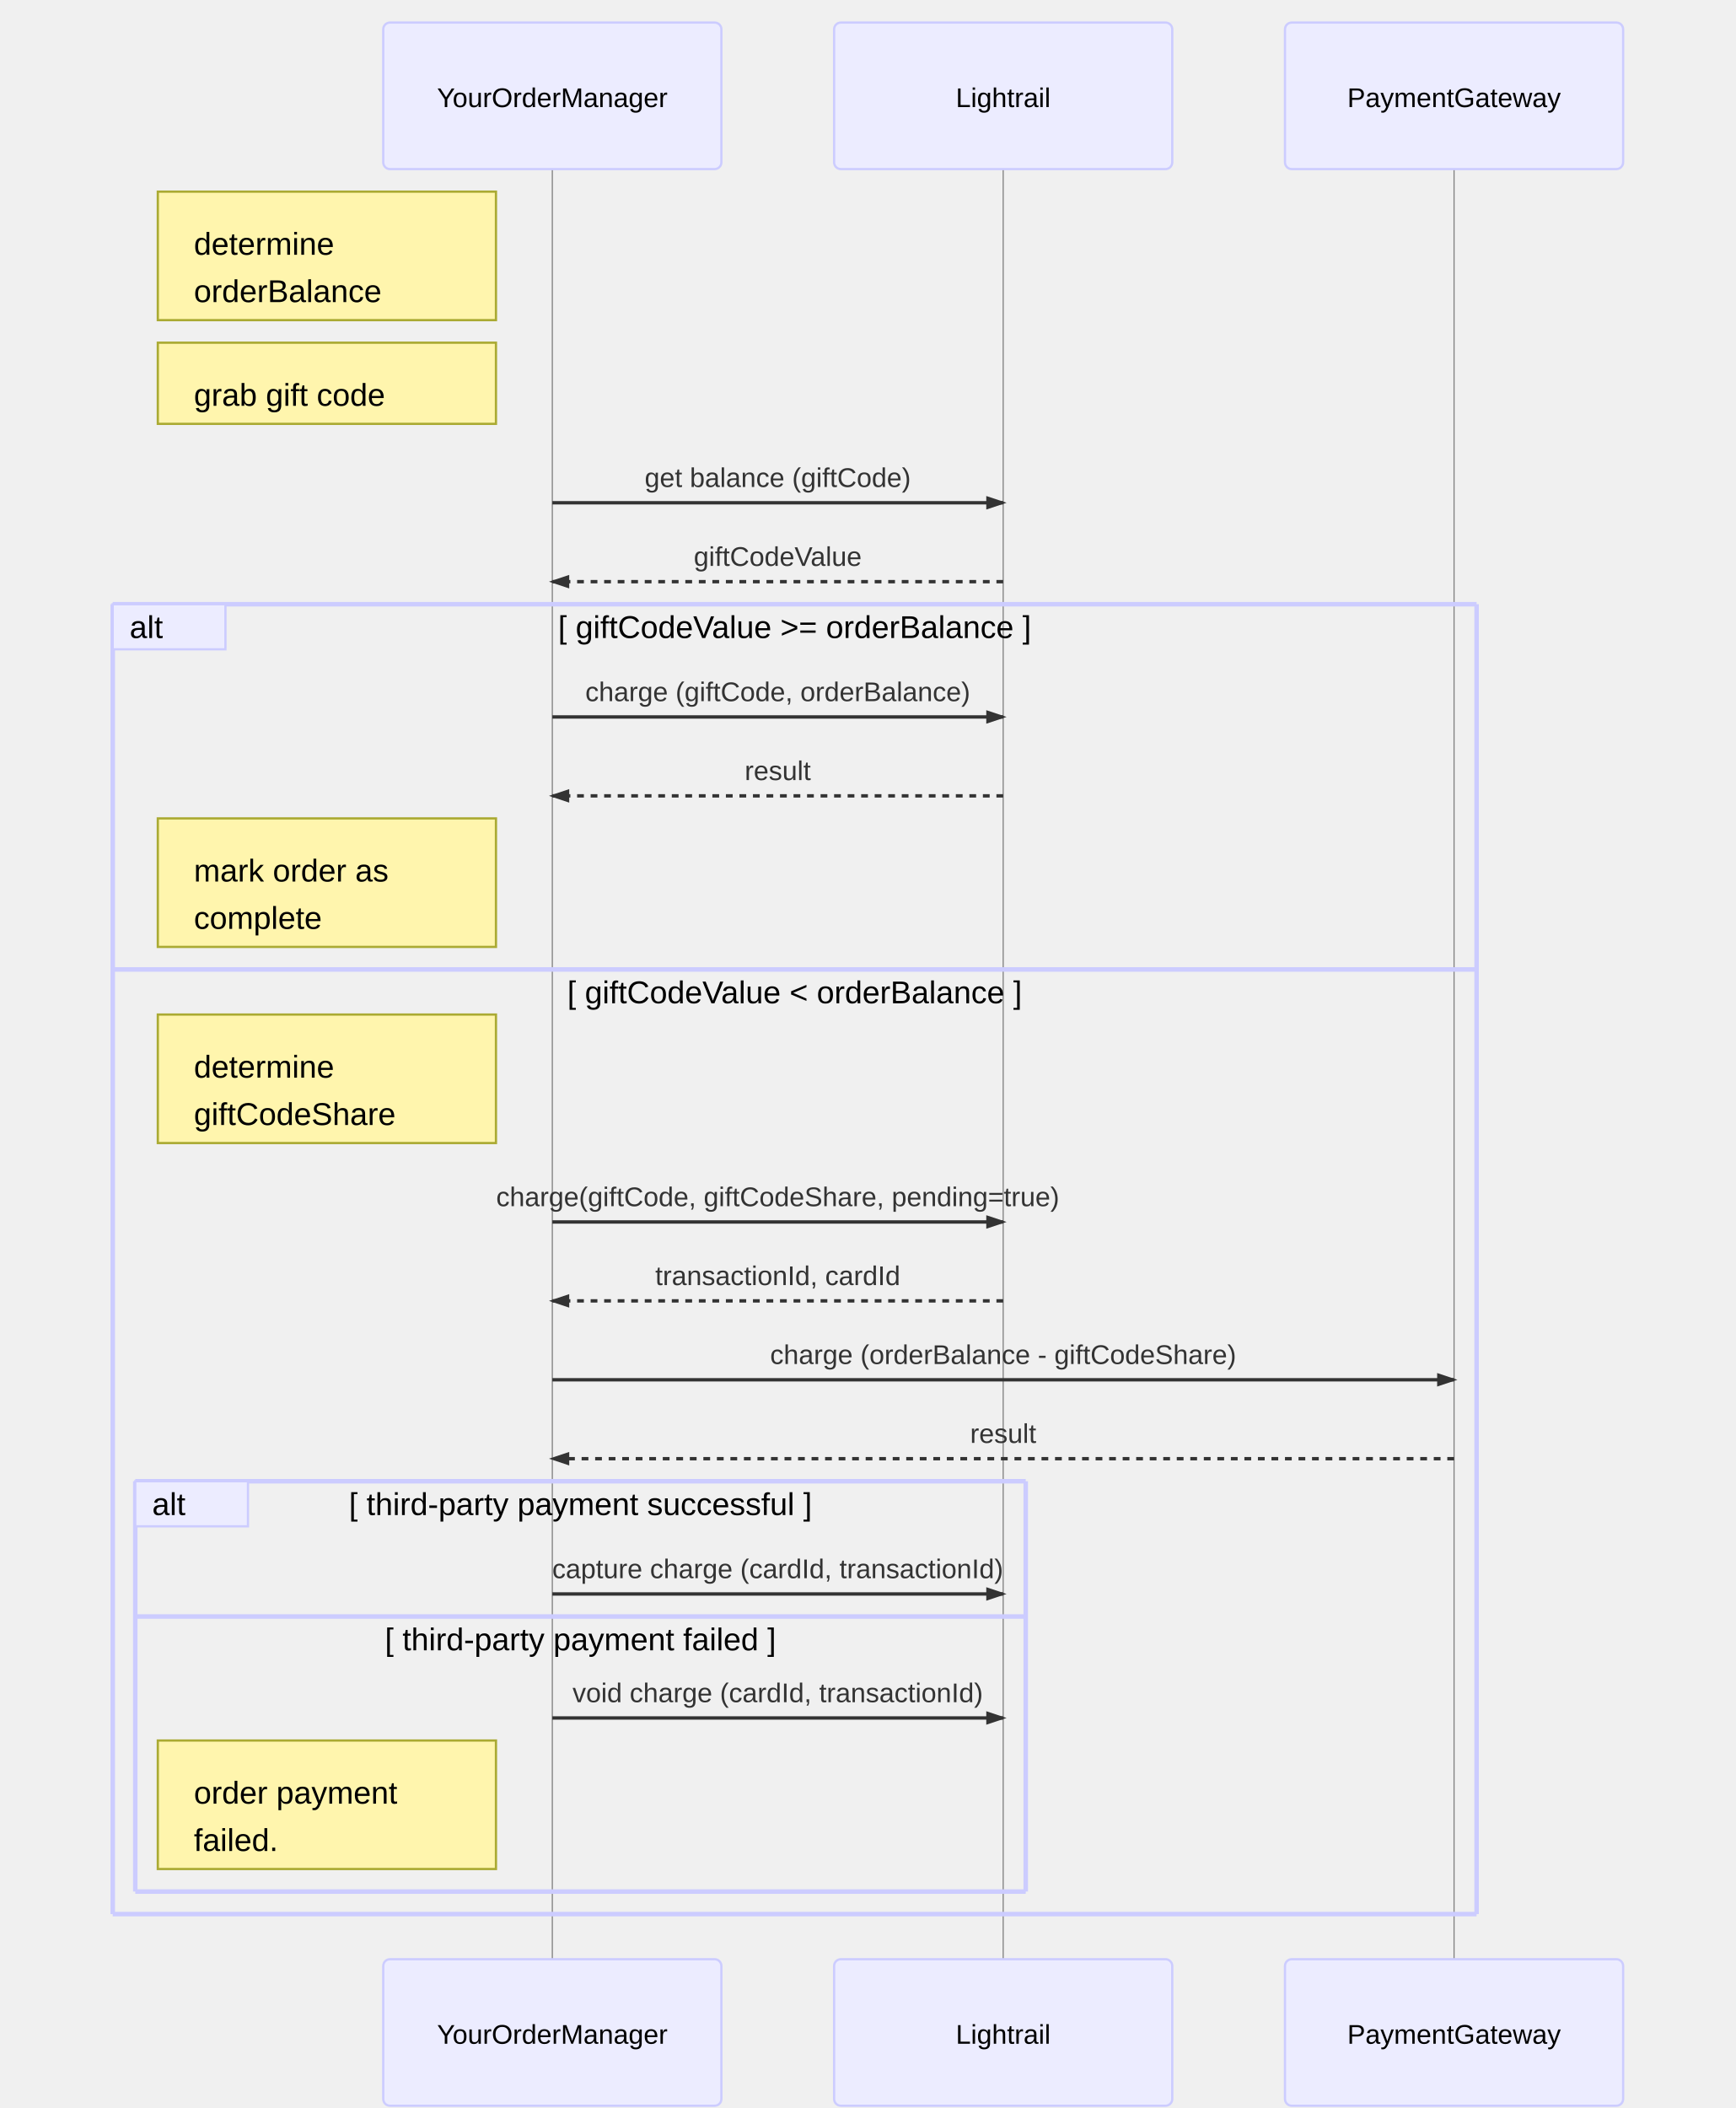
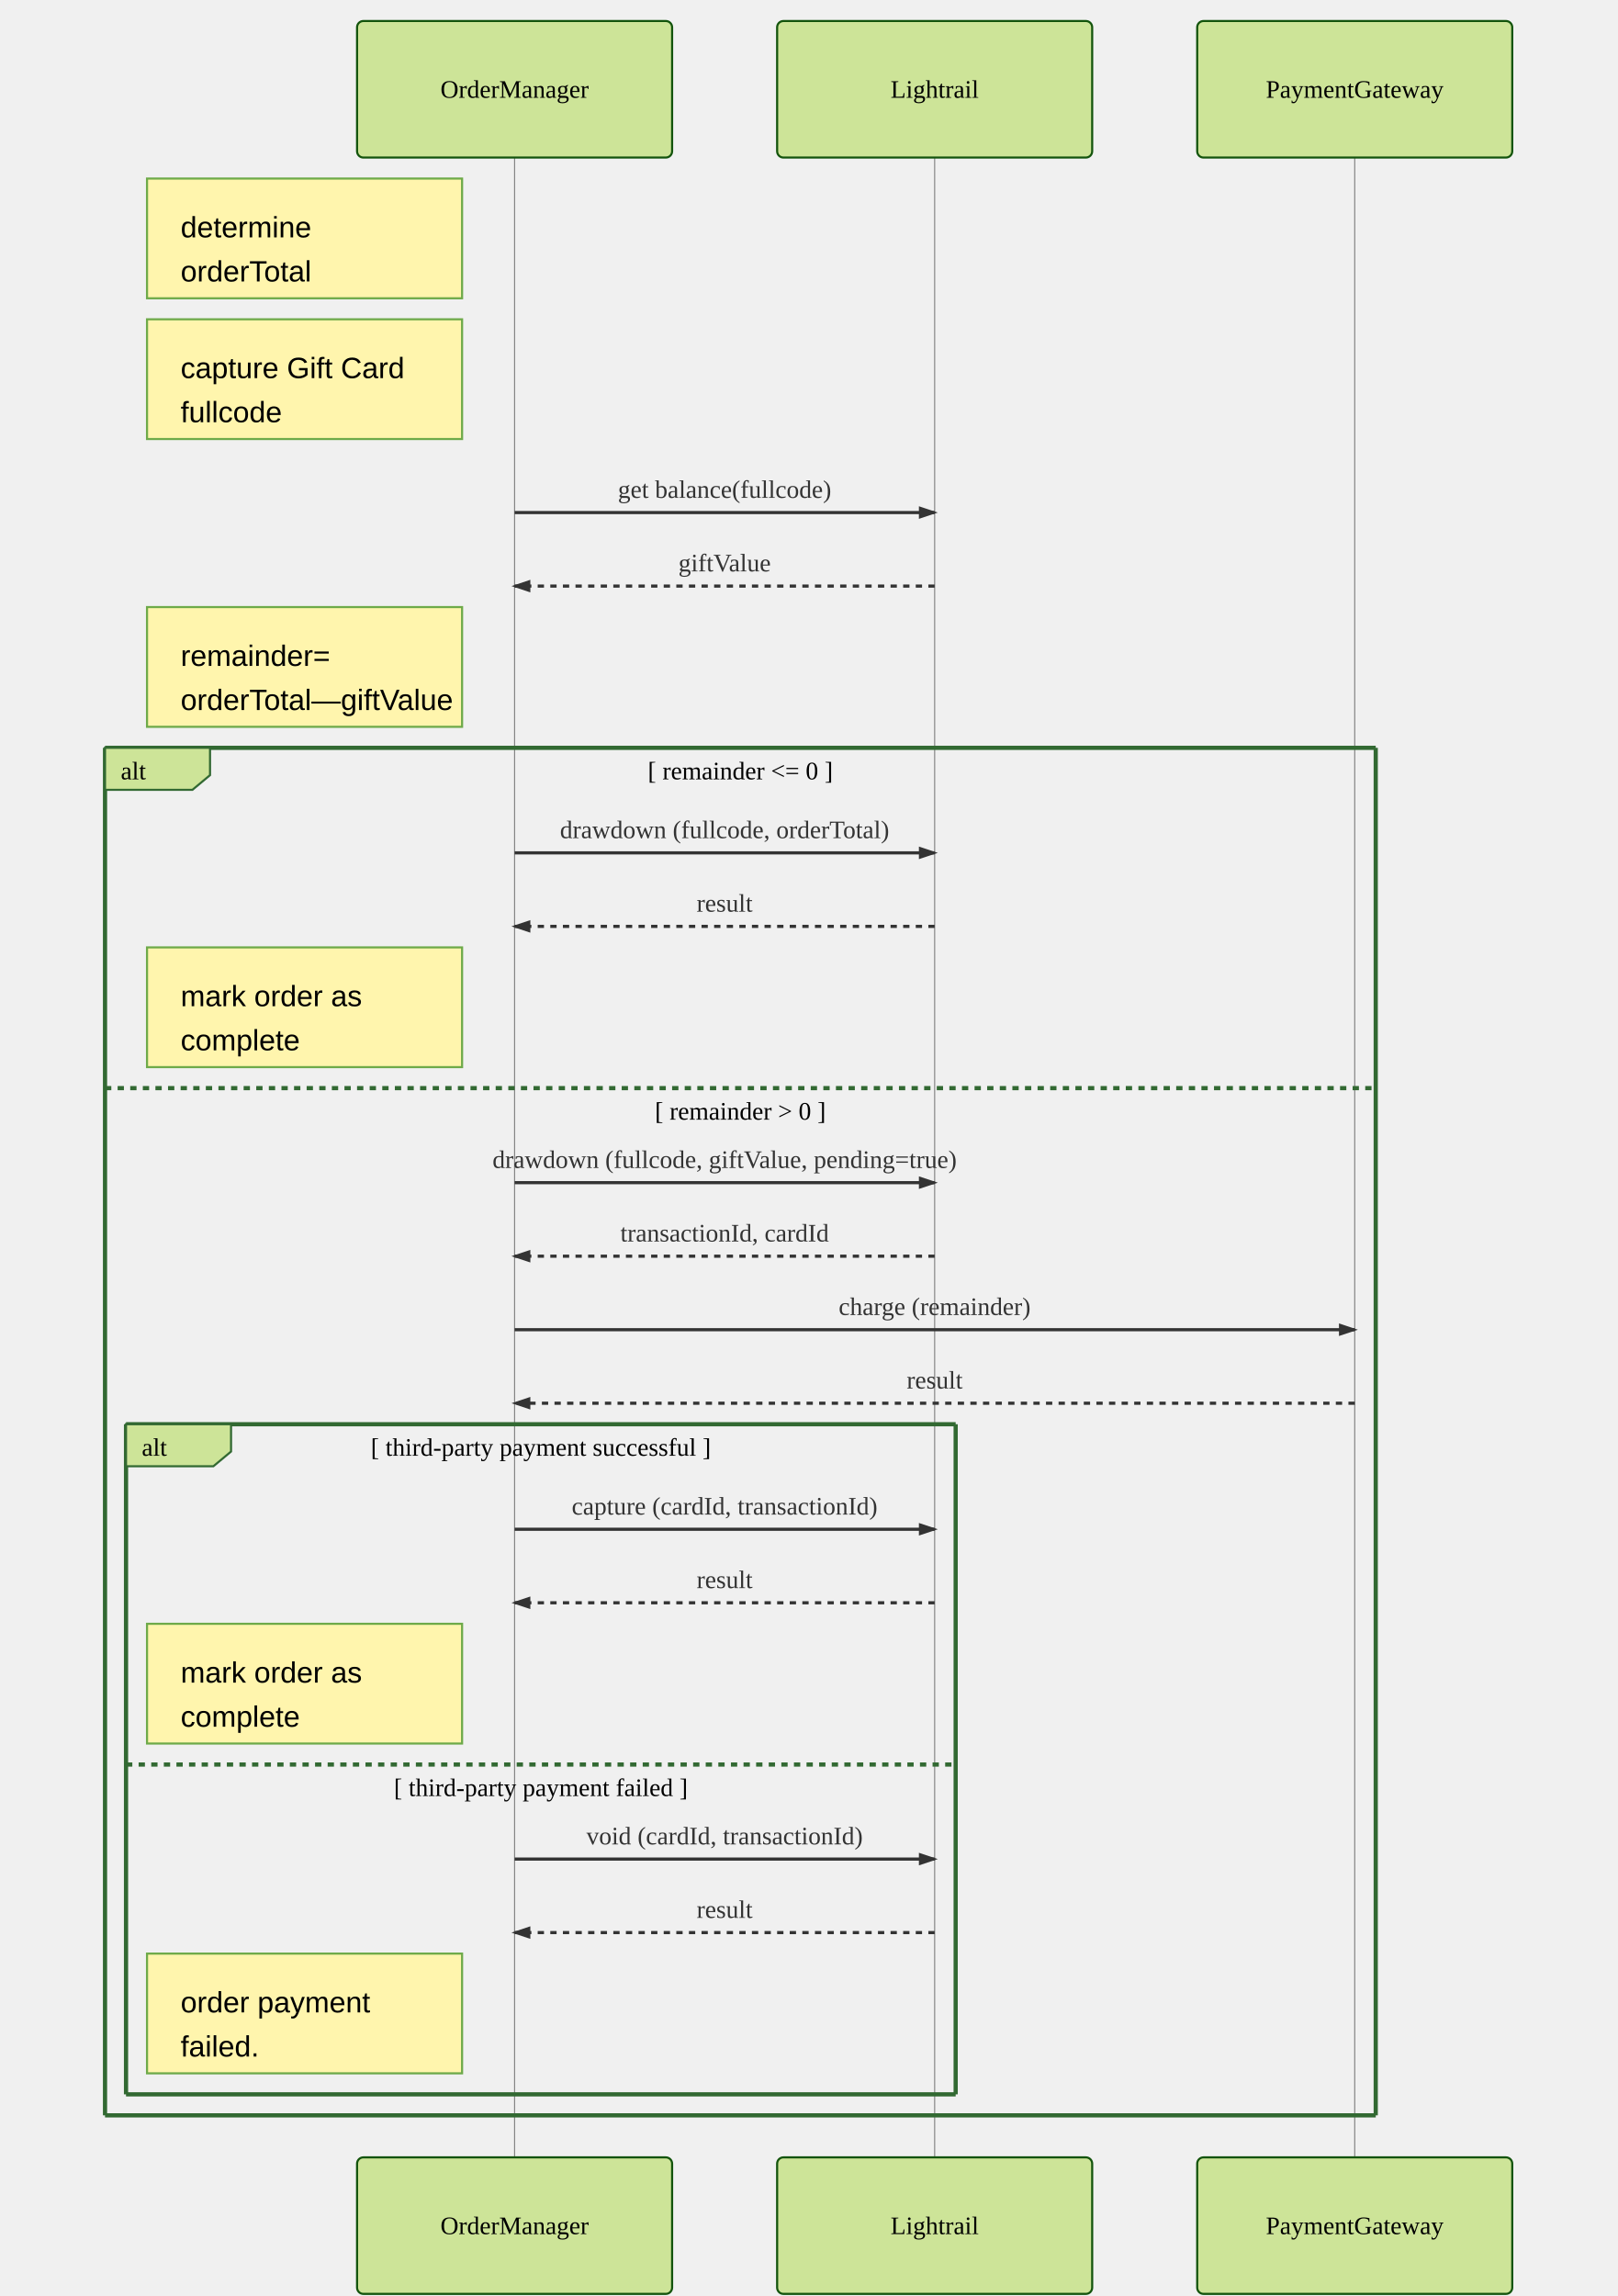
- <svg xmlns="http://www.w3.org/2000/svg" id="mermaidChart1" width="100%" height="100%" style="max-width:770px;" viewBox="-170 -10 770 935">
+ <svg xmlns="http://www.w3.org/2000/svg" id="mermaidChart161" width="100%" height="100%" style="max-width:770px;" viewBox="-170 -10 770 1093">
  <style type="text/css" title="mermaid-svg-internal-css">/*  */
- *, ::before, ::after { box-sizing: inherit;}
- .actor { stroke: rgb(204, 204, 255); fill: rgb(226, 236, 255);}
- text.actor { fill: black; stroke: none; font-size: 12px;}
+ .actor { stroke: rgb(19, 84, 12); fill: rgb(205, 228, 152);}
+ text.actor { fill: rgb(0, 0, 0); stroke: none;}
.actor-line { stroke: grey;}
- .messageLine0 { stroke-width: 1.5; stroke: black;}
- .messageLine1 { stroke-width: 1.5; stroke: black;}
- #arrowhead { fill: black;}
- .messageText { fill: black; stroke: none; font-size: 12px;}
- .labelBox { stroke: rgb(204, 204, 255); fill: rgb(236, 236, 255);}
- .labelText { fill: black; stroke: none;}
- .loopText { fill: black; stroke: none;}
- .loopLine { stroke-width: 2; stroke: rgb(204, 204, 255);}
- .note { stroke: rgb(204, 204, 255); fill: rgb(255, 245, 173);}
- .noteText { fill: black; stroke: none; font-size: 12px;}
- .actor { stroke: rgb(204, 204, 255); fill: rgb(236, 236, 255);}
- text.actor { fill: black; stroke: none;}
- .actor-line { stroke: grey;}
- .messageLine0 { stroke-width: 1.5; stroke: rgb(51, 51, 51);}
- .messageLine1 { stroke-width: 1.5; stroke: rgb(51, 51, 51);}
+ .messageLine0 { }
+ .messageLine0, .messageLine1 { stroke-width: 1.5; stroke: rgb(51, 51, 51);}
#arrowhead { fill: rgb(51, 51, 51);}
#crosshead path { fill: rgb(51, 51, 51) !important; stroke: rgb(51, 51, 51) !important;}
.messageText { fill: rgb(51, 51, 51); stroke: none;}
- .labelBox { stroke: rgb(204, 204, 255); fill: rgb(236, 236, 255);}
- .labelText { fill: black; stroke: none;}
- .loopText { fill: black; stroke: none;}
- .loopLine { stroke-width: 2; stroke: rgb(204, 204, 255);}
- .note { stroke: rgb(170, 170, 51); fill: rgb(255, 245, 173);}
- .noteText { fill: black; stroke: none; font-family: "trebuchet ms", verdana, arial; font-size: 14px;}
- text { font-family: "trebuchet ms", verdana, arial; font-size: 14px;}
+ .labelBox { stroke: rgb(50, 105, 50); fill: rgb(205, 228, 152);}
+ .labelText, .loopText { fill: rgb(0, 0, 0); stroke: none;}
+ .loopLine { stroke-width: 2; stroke: rgb(50, 105, 50);}
+ .note { stroke: rgb(110, 170, 73); fill: rgb(255, 245, 173);}
+ .noteText { fill: rgb(0, 0, 0); stroke: none; font-family: "trebuchet ms", verdana, arial; font-size: 14px;}
+ * { -webkit-tap-highlight-color: rgba(0, 0, 0, 0);}
+ *, ::after, ::before { box-sizing: border-box;}
/*  */
</style>
  <g />
  <g>
-     <line id="actor3" x1="75" y1="5" x2="75" y2="924" class="actor-line" stroke-width="0.5px" stroke="#999" />
+     <line id="actor487" x1="75" y1="5" x2="75" y2="1082" class="actor-line" stroke-width="0.5px" stroke="#999" />
    <rect x="0" y="0" fill="#eaeaea" stroke="#666" width="150" height="65" rx="3" ry="3" class="actor" />
-     <text x="75" y="37.5" class="actor" style="text-anchor: middle;">YourOrderManager</text>
+     <text x="75" y="32.5" dominant-baseline="central" alignment-baseline="central" class="actor" style="text-anchor: middle;">
+       <tspan x="75" dy="0">OrderManager</tspan>
+     </text>
  </g>
  <g>
-     <line id="actor4" x1="275" y1="5" x2="275" y2="924" class="actor-line" stroke-width="0.5px" stroke="#999" />
+     <line id="actor488" x1="275" y1="5" x2="275" y2="1082" class="actor-line" stroke-width="0.5px" stroke="#999" />
    <rect x="200" y="0" fill="#eaeaea" stroke="#666" width="150" height="65" rx="3" ry="3" class="actor" />
-     <text x="275" y="37.5" class="actor" style="text-anchor: middle;">Lightrail</text>
+     <text x="275" y="32.5" dominant-baseline="central" alignment-baseline="central" class="actor" style="text-anchor: middle;">
+       <tspan x="275" dy="0">Lightrail</tspan>
+     </text>
  </g>
  <g>
-     <line id="actor5" x1="475" y1="5" x2="475" y2="924" class="actor-line" stroke-width="0.5px" stroke="#999" />
+     <line id="actor489" x1="475" y1="5" x2="475" y2="1082" class="actor-line" stroke-width="0.5px" stroke="#999" />
    <rect x="400" y="0" fill="#eaeaea" stroke="#666" width="150" height="65" rx="3" ry="3" class="actor" />
-     <text x="475" y="37.5" class="actor" style="text-anchor: middle;">PaymentGateway</text>
+     <text x="475" y="32.5" dominant-baseline="central" alignment-baseline="central" class="actor" style="text-anchor: middle;">
+       <tspan x="475" dy="0">PaymentGateway</tspan>
+     </text>
  </g>
  <defs>
    <marker id="arrowhead" refX="5" refY="2" markerWidth="6" markerHeight="4" orient="auto">
      <path d="M 0,0 V 4 L6,2 Z" />
    </marker>
  </defs>
  <defs>
    <marker id="crosshead" markerWidth="15" markerHeight="8" orient="auto" refX="16" refY="4">
      <path fill="black" stroke="#000000" stroke-width="1px" d="M 9,2 V 6 L16,4 Z" style="stroke-dasharray: 0, 0;" />
      <path fill="none" stroke="#000000" stroke-width="1px" d="M 0,1 L 6,7 M 6,1 L 0,7" style="stroke-dasharray: 0, 0;" />
    </marker>
  </defs>
  <g>
    <rect x="-100" y="75" fill="#EDF2AE" stroke="#666" width="150" height="57" rx="0" ry="0" class="note" />
    <text x="-84" y="103" fill="black" class="noteText">
      <tspan x="-84">determine</tspan>
-       <tspan dy="21" x="-84">orderBalance</tspan>
+       <tspan dy="21" x="-84">orderTotal</tspan>
    </text>
  </g>
  <g>
-     <rect x="-100" y="142" fill="#EDF2AE" stroke="#666" width="150" height="36" rx="0" ry="0" class="note" />
+     <rect x="-100" y="142" fill="#EDF2AE" stroke="#666" width="150" height="57" rx="0" ry="0" class="note" />
    <text x="-84" y="170" fill="black" class="noteText">
-       <tspan x="-84">grab gift code</tspan>
+       <tspan x="-84">capture Gift Card</tspan>
+       <tspan dy="21" x="-84">fullcode</tspan>
    </text>
  </g>
  <g>
-     <text x="175" y="206" class="messageText" style="text-anchor: middle;">get balance (giftCode)</text>
-     <line x1="75" y1="213" x2="275" y2="213" class="messageLine0" stroke-width="2" stroke="black" marker-end="url(#arrowhead)" style="fill: none;" />
+     <text x="175" y="227" class="messageText" style="text-anchor: middle;">get balance(fullcode)</text>
+     <line x1="75" y1="234" x2="275" y2="234" class="messageLine0" stroke-width="2" stroke="black" marker-end="url(#arrowhead)" style="fill: none;" />
  </g>
  <g>
-     <text x="175" y="241" class="messageText" style="text-anchor: middle;">giftCodeValue</text>
-     <line x1="275" y1="248" x2="75" y2="248" class="messageLine1" stroke-width="2" stroke="black" marker-end="url(#arrowhead)" style="stroke-dasharray: 3, 3; fill: none;" />
+     <text x="175" y="262" class="messageText" style="text-anchor: middle;">giftValue</text>
+     <line x1="275" y1="269" x2="75" y2="269" class="messageLine1" stroke-width="2" stroke="black" marker-end="url(#arrowhead)" style="stroke-dasharray: 3, 3; fill: none;" />
  </g>
  <g>
-     <text x="175" y="301" class="messageText" style="text-anchor: middle;">charge (giftCode, orderBalance)</text>
-     <line x1="75" y1="308" x2="275" y2="308" class="messageLine0" stroke-width="2" stroke="black" marker-end="url(#arrowhead)" style="fill: none;" />
+     <rect x="-100" y="279" fill="#EDF2AE" stroke="#666" width="150" height="57" rx="0" ry="0" class="note" />
+     <text x="-84" y="307" fill="black" class="noteText">
+       <tspan x="-84">remainder=</tspan>
+       <tspan dy="21" x="-84">orderTotal—giftValue</tspan>
+     </text>
  </g>
  <g>
-     <text x="175" y="336" class="messageText" style="text-anchor: middle;">result</text>
-     <line x1="275" y1="343" x2="75" y2="343" class="messageLine1" stroke-width="2" stroke="black" marker-end="url(#arrowhead)" style="stroke-dasharray: 3, 3; fill: none;" />
+     <text x="175" y="389" class="messageText" style="text-anchor: middle;">drawdown (fullcode, orderTotal)</text>
+     <line x1="75" y1="396" x2="275" y2="396" class="messageLine0" stroke-width="2" stroke="black" marker-end="url(#arrowhead)" style="fill: none;" />
  </g>
  <g>
-     <rect x="-100" y="353" fill="#EDF2AE" stroke="#666" width="150" height="57" rx="0" ry="0" class="note" />
-     <text x="-84" y="381" fill="black" class="noteText">
+     <text x="175" y="424" class="messageText" style="text-anchor: middle;">result</text>
+     <line x1="275" y1="431" x2="75" y2="431" class="messageLine1" stroke-width="2" stroke="black" marker-end="url(#arrowhead)" style="stroke-dasharray: 3, 3; fill: none;" />
+   </g>
+   <g>
+     <rect x="-100" y="441" fill="#EDF2AE" stroke="#666" width="150" height="57" rx="0" ry="0" class="note" />
+     <text x="-84" y="469" fill="black" class="noteText">
      <tspan x="-84">mark order as</tspan>
      <tspan dy="21" x="-84">complete</tspan>
    </text>
  </g>
  <g>
-     <rect x="-100" y="440" fill="#EDF2AE" stroke="#666" width="150" height="57" rx="0" ry="0" class="note" />
-     <text x="-84" y="468" fill="black" class="noteText">
-       <tspan x="-84">determine</tspan>
-       <tspan dy="21" x="-84">giftCodeShare</tspan>
+     <text x="175" y="546" class="messageText" style="text-anchor: middle;">drawdown (fullcode, giftValue, pending=true)</text>
+     <line x1="75" y1="553" x2="275" y2="553" class="messageLine0" stroke-width="2" stroke="black" marker-end="url(#arrowhead)" style="fill: none;" />
+   </g>
+   <g>
+     <text x="175" y="581" class="messageText" style="text-anchor: middle;">transactionId, cardId</text>
+     <line x1="275" y1="588" x2="75" y2="588" class="messageLine1" stroke-width="2" stroke="black" marker-end="url(#arrowhead)" style="stroke-dasharray: 3, 3; fill: none;" />
+   </g>
+   <g>
+     <text x="275" y="616" class="messageText" style="text-anchor: middle;">charge (remainder)</text>
+     <line x1="75" y1="623" x2="475" y2="623" class="messageLine0" stroke-width="2" stroke="black" marker-end="url(#arrowhead)" style="fill: none;" />
+   </g>
+   <g>
+     <text x="275" y="651" class="messageText" style="text-anchor: middle;">result</text>
+     <line x1="475" y1="658" x2="75" y2="658" class="messageLine1" stroke-width="2" stroke="black" marker-end="url(#arrowhead)" style="stroke-dasharray: 3, 3; fill: none;" />
+   </g>
+   <g>
+     <text x="175" y="711" class="messageText" style="text-anchor: middle;">capture (cardId, transactionId)</text>
+     <line x1="75" y1="718" x2="275" y2="718" class="messageLine0" stroke-width="2" stroke="black" marker-end="url(#arrowhead)" style="fill: none;" />
+   </g>
+   <g>
+     <text x="175" y="746" class="messageText" style="text-anchor: middle;">result</text>
+     <line x1="275" y1="753" x2="75" y2="753" class="messageLine1" stroke-width="2" stroke="black" marker-end="url(#arrowhead)" style="stroke-dasharray: 3, 3; fill: none;" />
+   </g>
+   <g>
+     <rect x="-100" y="763" fill="#EDF2AE" stroke="#666" width="150" height="57" rx="0" ry="0" class="note" />
+     <text x="-84" y="791" fill="black" class="noteText">
+       <tspan x="-84">mark order as</tspan>
+       <tspan dy="21" x="-84">complete</tspan>
    </text>
  </g>
  <g>
-     <text x="175" y="525" class="messageText" style="text-anchor: middle;">charge(giftCode, giftCodeShare, pending=true)</text>
-     <line x1="75" y1="532" x2="275" y2="532" class="messageLine0" stroke-width="2" stroke="black" marker-end="url(#arrowhead)" style="fill: none;" />
+     <text x="175" y="868" class="messageText" style="text-anchor: middle;">void (cardId, transactionId)</text>
+     <line x1="75" y1="875" x2="275" y2="875" class="messageLine0" stroke-width="2" stroke="black" marker-end="url(#arrowhead)" style="fill: none;" />
  </g>
  <g>
-     <text x="175" y="560" class="messageText" style="text-anchor: middle;">transactionId, cardId</text>
-     <line x1="275" y1="567" x2="75" y2="567" class="messageLine1" stroke-width="2" stroke="black" marker-end="url(#arrowhead)" style="stroke-dasharray: 3, 3; fill: none;" />
+     <text x="175" y="903" class="messageText" style="text-anchor: middle;">result</text>
+     <line x1="275" y1="910" x2="75" y2="910" class="messageLine1" stroke-width="2" stroke="black" marker-end="url(#arrowhead)" style="stroke-dasharray: 3, 3; fill: none;" />
  </g>
  <g>
-     <text x="275" y="595" class="messageText" style="text-anchor: middle;">charge (orderBalance - giftCodeShare)</text>
-     <line x1="75" y1="602" x2="475" y2="602" class="messageLine0" stroke-width="2" stroke="black" marker-end="url(#arrowhead)" style="fill: none;" />
-   </g>
-   <g>
-     <text x="275" y="630" class="messageText" style="text-anchor: middle;">result</text>
-     <line x1="475" y1="637" x2="75" y2="637" class="messageLine1" stroke-width="2" stroke="black" marker-end="url(#arrowhead)" style="stroke-dasharray: 3, 3; fill: none;" />
-   </g>
-   <g>
-     <text x="175" y="690" class="messageText" style="text-anchor: middle;">capture charge (cardId, transactionId)</text>
-     <line x1="75" y1="697" x2="275" y2="697" class="messageLine0" stroke-width="2" stroke="black" marker-end="url(#arrowhead)" style="fill: none;" />
-   </g>
-   <g>
-     <text x="175" y="745" class="messageText" style="text-anchor: middle;">void charge (cardId, transactionId)</text>
-     <line x1="75" y1="752" x2="275" y2="752" class="messageLine0" stroke-width="2" stroke="black" marker-end="url(#arrowhead)" style="fill: none;" />
-   </g>
-   <g>
-     <rect x="-100" y="762" fill="#EDF2AE" stroke="#666" width="150" height="57" rx="0" ry="0" class="note" />
-     <text x="-84" y="790" fill="black" class="noteText">
+     <rect x="-100" y="920" fill="#EDF2AE" stroke="#666" width="150" height="57" rx="0" ry="0" class="note" />
+     <text x="-84" y="948" fill="black" class="noteText">
      <tspan x="-84">order payment</tspan>
      <tspan dy="21" x="-84">failed.</tspan>
    </text>
  </g>
  <g>
-     <line x1="-110" y1="647" x2="285" y2="647" stroke-width="2" stroke="#526e52" class="loopLine" />
-     <line x1="285" y1="647" x2="285" y2="829" stroke-width="2" stroke="#526e52" class="loopLine" />
-     <line x1="-110" y1="829" x2="285" y2="829" stroke-width="2" stroke="#526e52" class="loopLine" />
-     <line x1="-110" y1="647" x2="-110" y2="829" stroke-width="2" stroke="#526e52" class="loopLine" />
-     <line x1="-110" y1="707" x2="285" y2="707" stroke-width="2" stroke="#526e52" class="loopLine" />
-     <rect x="-110" y="647" fill="#526e52" stroke="none" width="50" height="20" rx="0" ry="0" class="labelBox" />
-     <text x="-102.5" y="662" fill="white" class="labelText">
-       <tspan x="-102.5">alt</tspan>
+     <line x1="-110" y1="668" x2="285" y2="668" class="loopLine" />
+     <line x1="285" y1="668" x2="285" y2="987" class="loopLine" />
+     <line x1="-110" y1="987" x2="285" y2="987" class="loopLine" />
+     <line x1="-110" y1="668" x2="-110" y2="987" class="loopLine" />
+     <line x1="-110" y1="830" x2="285" y2="830" class="loopLine" style="stroke-dasharray: 3, 3;" />
+     <polygon points="-110,668 -60,668 -60,681 -68.4,688 -110,688" class="labelBox" />
+     <text x="-102.5" y="683" fill="black" class="labelText">
+       <tspan x="-102.5" fill="black">alt</tspan>
    </text>
-     <text x="87.5" y="662" fill="black" class="loopText" style="text-anchor: middle;">
-       <tspan x="87.5">[ third-party payment successful ]</tspan>
+     <text x="87.5" y="683" fill="black" class="loopText" style="text-anchor: middle;">
+       <tspan x="87.5" fill="black">[ third-party payment successful ]</tspan>
    </text>
-     <text x="87.5" y="722" fill="black" class="loopText" style="text-anchor: middle;">
-       <tspan x="87.5">[ third-party payment failed ]</tspan>
+     <text x="87.5" y="845" fill="black" class="loopText" style="text-anchor: middle;">
+       <tspan x="87.5" fill="black">[ third-party payment failed ]</tspan>
    </text>
  </g>
  <g>
-     <line x1="-120" y1="258" x2="485" y2="258" stroke-width="2" stroke="#526e52" class="loopLine" />
-     <line x1="485" y1="258" x2="485" y2="839" stroke-width="2" stroke="#526e52" class="loopLine" />
-     <line x1="-120" y1="839" x2="485" y2="839" stroke-width="2" stroke="#526e52" class="loopLine" />
-     <line x1="-120" y1="258" x2="-120" y2="839" stroke-width="2" stroke="#526e52" class="loopLine" />
-     <line x1="-120" y1="420" x2="485" y2="420" stroke-width="2" stroke="#526e52" class="loopLine" />
-     <rect x="-120" y="258" fill="#526e52" stroke="none" width="50" height="20" rx="0" ry="0" class="labelBox" />
-     <text x="-112.5" y="273" fill="white" class="labelText">
-       <tspan x="-112.5">alt</tspan>
+     <line x1="-120" y1="346" x2="485" y2="346" class="loopLine" />
+     <line x1="485" y1="346" x2="485" y2="997" class="loopLine" />
+     <line x1="-120" y1="997" x2="485" y2="997" class="loopLine" />
+     <line x1="-120" y1="346" x2="-120" y2="997" class="loopLine" />
+     <line x1="-120" y1="508" x2="485" y2="508" class="loopLine" style="stroke-dasharray: 3, 3;" />
+     <polygon points="-120,346 -70,346 -70,359 -78.4,366 -120,366" class="labelBox" />
+     <text x="-112.5" y="361" fill="black" class="labelText">
+       <tspan x="-112.5" fill="black">alt</tspan>
    </text>
-     <text x="182.5" y="273" fill="black" class="loopText" style="text-anchor: middle;">
-       <tspan x="182.5">[ giftCodeValue &gt;= orderBalance ]</tspan>
+     <text x="182.5" y="361" fill="black" class="loopText" style="text-anchor: middle;">
+       <tspan x="182.5" fill="black">[ remainder &lt;= 0 ]</tspan>
    </text>
-     <text x="182.5" y="435" fill="black" class="loopText" style="text-anchor: middle;">
-       <tspan x="182.5">[ giftCodeValue &lt; orderBalance ]</tspan>
+     <text x="182.5" y="523" fill="black" class="loopText" style="text-anchor: middle;">
+       <tspan x="182.5" fill="black">[ remainder &gt; 0 ]</tspan>
    </text>
  </g>
  <g>
-     <rect x="0" y="859" fill="#eaeaea" stroke="#666" width="150" height="65" rx="3" ry="3" class="actor" />
-     <text x="75" y="896.5" class="actor" style="text-anchor: middle;">YourOrderManager</text>
+     <rect x="0" y="1017" fill="#eaeaea" stroke="#666" width="150" height="65" rx="3" ry="3" class="actor" />
+     <text x="75" y="1049.5" dominant-baseline="central" alignment-baseline="central" class="actor" style="text-anchor: middle;">
+       <tspan x="75" dy="0">OrderManager</tspan>
+     </text>
  </g>
  <g>
-     <rect x="200" y="859" fill="#eaeaea" stroke="#666" width="150" height="65" rx="3" ry="3" class="actor" />
-     <text x="275" y="896.5" class="actor" style="text-anchor: middle;">Lightrail</text>
+     <rect x="200" y="1017" fill="#eaeaea" stroke="#666" width="150" height="65" rx="3" ry="3" class="actor" />
+     <text x="275" y="1049.5" dominant-baseline="central" alignment-baseline="central" class="actor" style="text-anchor: middle;">
+       <tspan x="275" dy="0">Lightrail</tspan>
+     </text>
  </g>
  <g>
-     <rect x="400" y="859" fill="#eaeaea" stroke="#666" width="150" height="65" rx="3" ry="3" class="actor" />
-     <text x="475" y="896.5" class="actor" style="text-anchor: middle;">PaymentGateway</text>
+     <rect x="400" y="1017" fill="#eaeaea" stroke="#666" width="150" height="65" rx="3" ry="3" class="actor" />
+     <text x="475" y="1049.5" dominant-baseline="central" alignment-baseline="central" class="actor" style="text-anchor: middle;">
+       <tspan x="475" dy="0">PaymentGateway</tspan>
+     </text>
  </g>
</svg>
